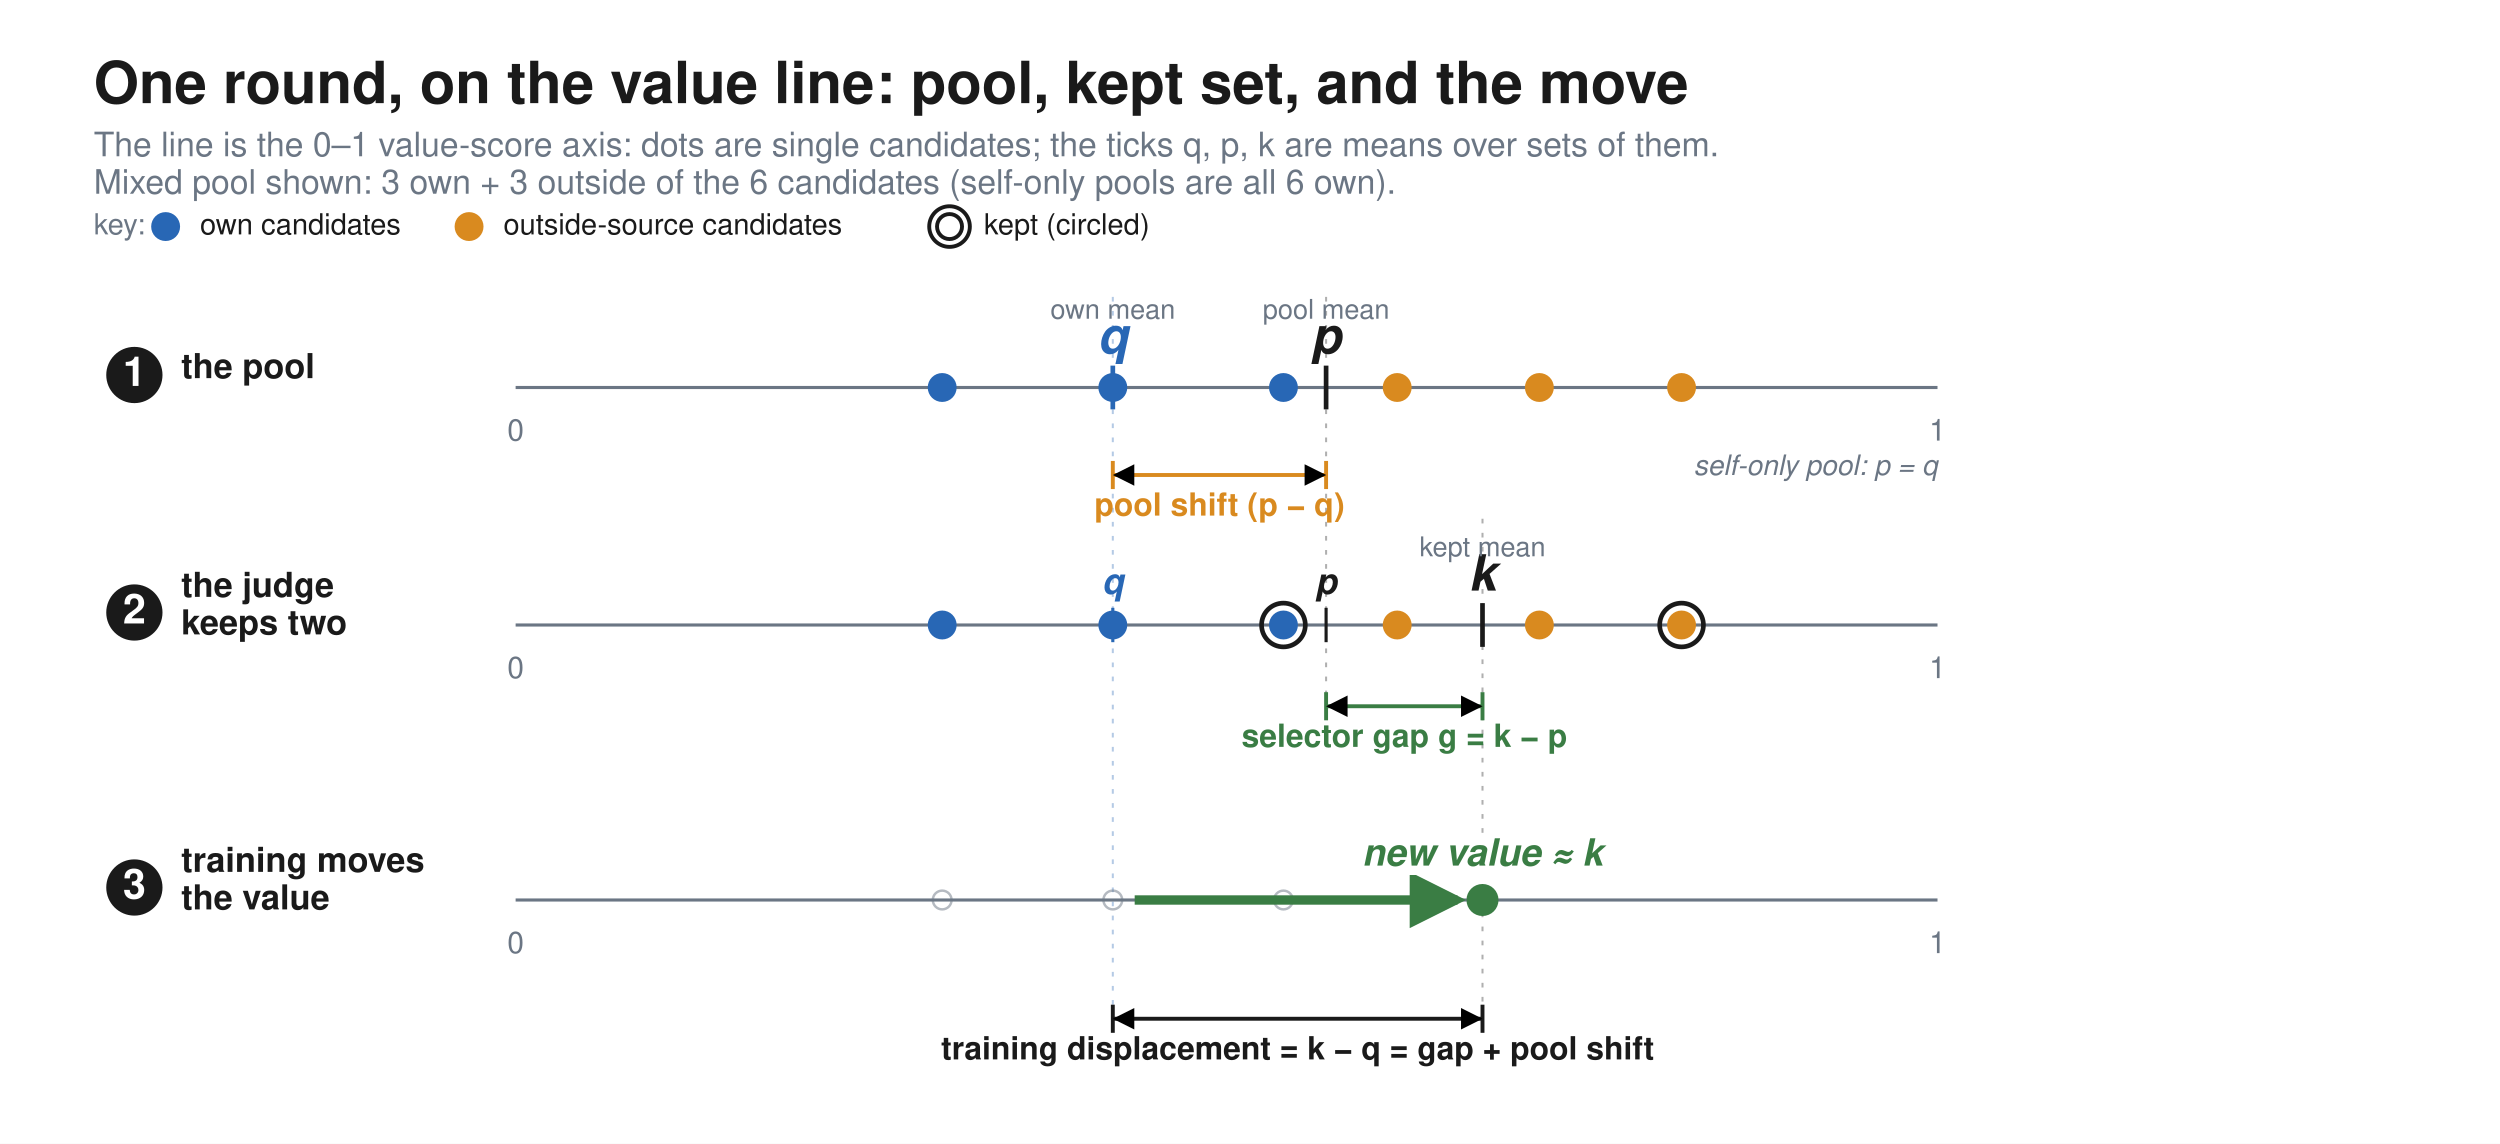
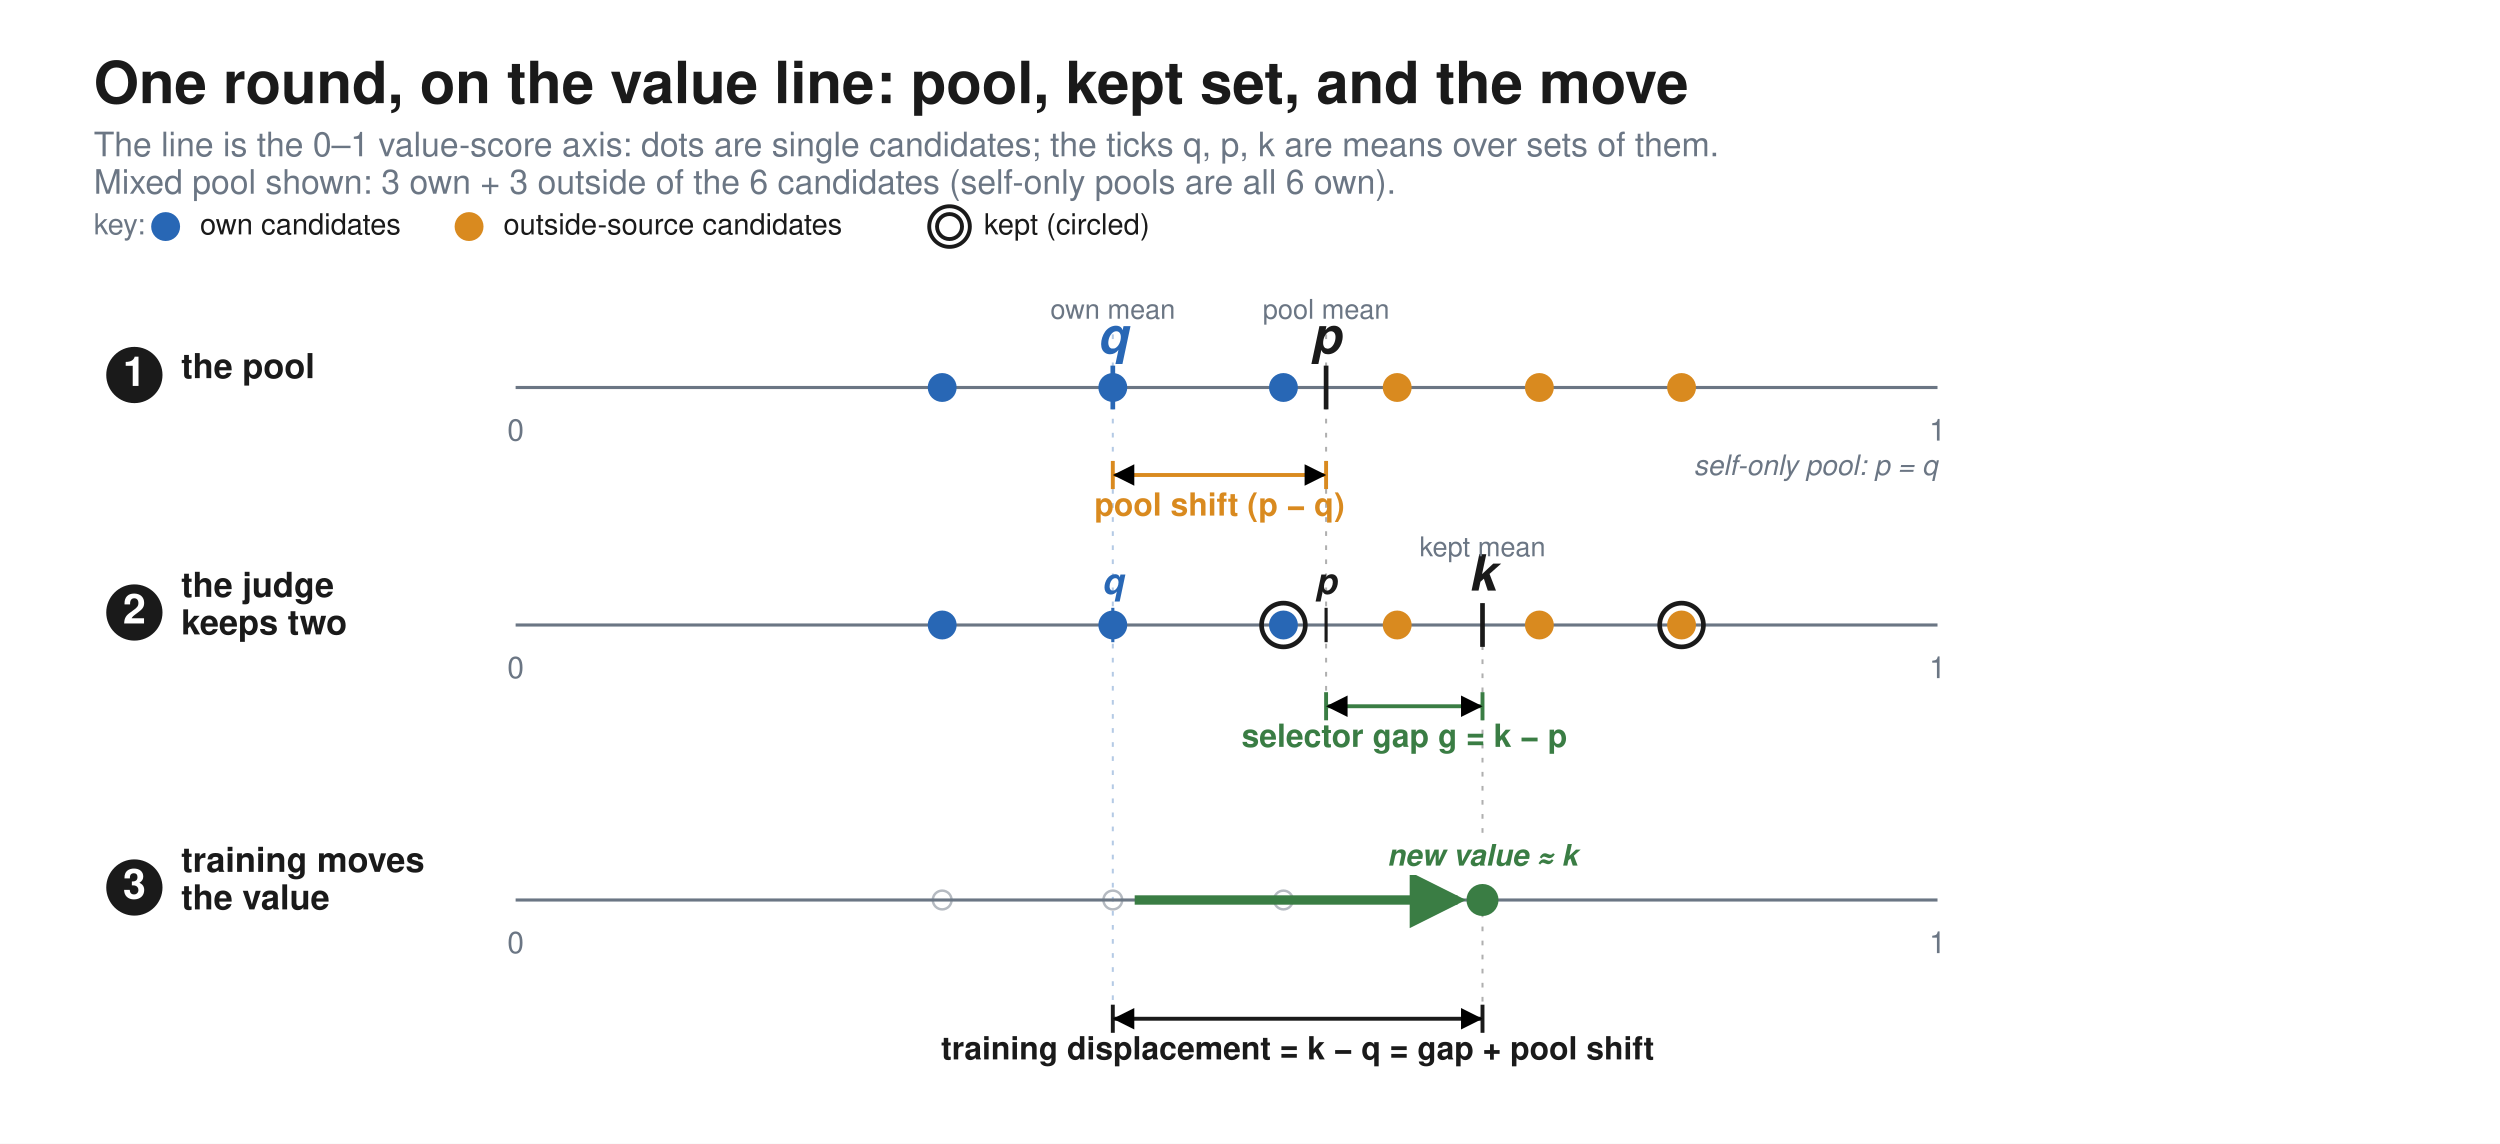
<svg xmlns="http://www.w3.org/2000/svg" viewBox="0 0 1600 732" font-family="Helvetica, Arial, sans-serif">
  <rect width="1600" height="732" fill="white" />
  <defs>
    <marker id="tipEnd" viewBox="0 0 10 10" refX="10" refY="5" markerWidth="5.5" markerHeight="5.5" orient="auto">
      <path d="M 0 0 L 10 5 L 0 10 z" />
    </marker>
    <marker id="tipStart" viewBox="0 0 10 10" refX="0" refY="5" markerWidth="5.5" markerHeight="5.5" orient="auto">
      <path d="M 10 0 L 0 5 L 10 10 z" />
    </marker>
    <marker id="arrG" viewBox="0 0 10 10" refX="8.5" refY="5" markerWidth="6" markerHeight="6" orient="auto">
      <path d="M 0 0 L 10 5 L 0 10 z" fill="#3a7d44" />
    </marker>
  </defs>
-   <line x1="712.2" y1="190" x2="712.2" y2="652" stroke="#2867b5" stroke-width="1.3" stroke-dasharray="3 6" opacity="0.35" />
-   <line x1="848.7" y1="190" x2="848.7" y2="460" stroke="#1a1a1a" stroke-width="1.3" stroke-dasharray="3 6" opacity="0.35" />
-   <line x1="948.8" y1="332" x2="948.8" y2="652" stroke="#1a1a1a" stroke-width="1.3" stroke-dasharray="3 6" opacity="0.35" />
+   <line x1="712.2" y1="214" x2="712.2" y2="652" stroke="#2867b5" stroke-width="1.3" stroke-dasharray="3 6" opacity="0.35" />
+   <line x1="848.7" y1="214" x2="848.7" y2="460" stroke="#1a1a1a" stroke-width="1.3" stroke-dasharray="3 6" opacity="0.35" />
+   <line x1="948.8" y1="386" x2="948.8" y2="652" stroke="#1a1a1a" stroke-width="1.3" stroke-dasharray="3 6" opacity="0.35" />
  <text x="60" y="66" font-size="37.2" font-weight="bold" fill="#1a1a1a" font-family="Helvetica, Arial, sans-serif">One round, on the value line: pool, kept set, and the move</text>
  <text x="60" y="100" font-size="21.6" fill="#6b7684" font-family="Helvetica, Arial, sans-serif">The line is the 0–1 value-score axis: dots are single candidates; the ticks q, p, k are means over sets of them.</text>
  <text x="60" y="124" font-size="21.6" fill="#6b7684" font-family="Helvetica, Arial, sans-serif">Mixed pool shown: 3 own + 3 outside of the 6 candidates (self-only pools are all 6 own).</text>
  <text x="60" y="150" font-size="18.6" fill="#6b7684" font-family="Helvetica, Arial, sans-serif">key:</text>
  <circle cx="106" cy="145" r="8" fill="#2867b5" stroke="#2867b5" stroke-width="2.5" />
  <text x="128" y="150" font-size="18.6" fill="#1a1a1a" font-family="Helvetica, Arial, sans-serif">own candidates</text>
  <circle cx="300.2" cy="145" r="8" fill="#d98a1f" stroke="#d98a1f" stroke-width="2.5" />
  <text x="322.2" y="150" font-size="18.6" fill="#1a1a1a" font-family="Helvetica, Arial, sans-serif">outside-source candidates</text>
  <circle cx="607.7" cy="145" r="8" fill="white" stroke="#1a1a1a" stroke-width="2.5" />
  <circle cx="607.7" cy="145" r="13" fill="none" stroke="#1a1a1a" stroke-width="2.5" />
  <text x="629.7" y="150" font-size="18.6" fill="#1a1a1a" font-family="Helvetica, Arial, sans-serif">kept (circled)</text>
  <circle cx="86" cy="240" r="18" fill="#1a1a1a" />
  <text x="86" y="247" font-size="26.4" font-weight="bold" fill="white" text-anchor="middle" font-family="Helvetica, Arial, sans-serif">1</text>
  <text x="116" y="242" font-size="22" font-weight="bold" fill="#1a1a1a" font-family="Helvetica, Arial, sans-serif">the pool</text>
  <line x1="330" y1="248" x2="1240" y2="248" stroke="#6b7684" stroke-width="2" />
  <text x="330" y="282" font-size="19.2" fill="#6b7684" text-anchor="middle" font-family="Helvetica, Arial, sans-serif">0</text>
  <text x="1240" y="282" font-size="19.2" fill="#6b7684" text-anchor="middle" font-family="Helvetica, Arial, sans-serif">1</text>
  <circle cx="603.0" cy="248" r="8" fill="#2867b5" stroke="#2867b5" stroke-width="2.5" />
  <circle cx="712.2" cy="248" r="8" fill="#2867b5" stroke="#2867b5" stroke-width="2.5" />
  <circle cx="821.4" cy="248" r="8" fill="#2867b5" stroke="#2867b5" stroke-width="2.5" />
  <circle cx="894.2" cy="248" r="8" fill="#d98a1f" stroke="#d98a1f" stroke-width="2.5" />
  <circle cx="985.2" cy="248" r="8" fill="#d98a1f" stroke="#d98a1f" stroke-width="2.5" />
  <circle cx="1076.2" cy="248" r="8" fill="#d98a1f" stroke="#d98a1f" stroke-width="2.5" />
  <line x1="712.2" y1="234" x2="712.2" y2="262" stroke="#2867b5" stroke-width="3" />
  <text x="712.2" y="226" font-size="32" font-weight="bold" fill="#2867b5" text-anchor="middle" font-style="italic" font-family="Helvetica, Arial, sans-serif">q</text>
  <text x="712.2" y="204" font-size="17.4" fill="#6b7684" text-anchor="middle" font-family="Helvetica, Arial, sans-serif">own mean</text>
  <line x1="848.7" y1="234" x2="848.7" y2="262" stroke="#1a1a1a" stroke-width="3" />
  <text x="848.7" y="226" font-size="32" font-weight="bold" fill="#1a1a1a" text-anchor="middle" font-style="italic" font-family="Helvetica, Arial, sans-serif">p</text>
  <text x="848.7" y="204" font-size="17.4" fill="#6b7684" text-anchor="middle" font-family="Helvetica, Arial, sans-serif">pool mean</text>
  <line x1="712.2" y1="295" x2="712.2" y2="313" stroke="#d98a1f" stroke-width="2.5" />
  <line x1="848.7" y1="295" x2="848.7" y2="313" stroke="#d98a1f" stroke-width="2.5" />
  <line x1="712.2" y1="304" x2="848.7" y2="304" stroke="#d98a1f" stroke-width="2.5" marker-end="url(#tipEnd)" marker-start="url(#tipStart)" />
  <text x="780.5" y="330" font-size="20.4" font-weight="bold" fill="#d98a1f" text-anchor="middle" font-family="Helvetica, Arial, sans-serif">pool shift  (p − q)</text>
  <text x="1240" y="304" font-size="18" fill="#6b7684" text-anchor="end" font-style="italic" font-family="Helvetica, Arial, sans-serif">self-only pool: p = q</text>
  <circle cx="86" cy="392" r="18" fill="#1a1a1a" />
  <text x="86" y="399" font-size="26.4" font-weight="bold" fill="white" text-anchor="middle" font-family="Helvetica, Arial, sans-serif">2</text>
  <text x="116" y="382" font-size="22" font-weight="bold" fill="#1a1a1a" font-family="Helvetica, Arial, sans-serif">the judge</text>
  <text x="116" y="406" font-size="22" font-weight="bold" fill="#1a1a1a" font-family="Helvetica, Arial, sans-serif">keeps two</text>
  <line x1="330" y1="400" x2="1240" y2="400" stroke="#6b7684" stroke-width="2" />
  <text x="330" y="434" font-size="19.2" fill="#6b7684" text-anchor="middle" font-family="Helvetica, Arial, sans-serif">0</text>
  <text x="1240" y="434" font-size="19.2" fill="#6b7684" text-anchor="middle" font-family="Helvetica, Arial, sans-serif">1</text>
  <circle cx="603.0" cy="400" r="8" fill="#2867b5" stroke="#2867b5" stroke-width="2.5" />
  <circle cx="712.2" cy="400" r="8" fill="#2867b5" stroke="#2867b5" stroke-width="2.5" />
  <circle cx="821.4" cy="400" r="8" fill="#2867b5" stroke="#2867b5" stroke-width="2.5" />
  <circle cx="894.2" cy="400" r="8" fill="#d98a1f" stroke="#d98a1f" stroke-width="2.5" />
  <circle cx="985.2" cy="400" r="8" fill="#d98a1f" stroke="#d98a1f" stroke-width="2.5" />
  <circle cx="1076.2" cy="400" r="8" fill="#d98a1f" stroke="#d98a1f" stroke-width="2.5" />
  <circle cx="821.4" cy="400" r="14" fill="none" stroke="#1a1a1a" stroke-width="3" />
  <circle cx="1076.2" cy="400" r="14" fill="none" stroke="#1a1a1a" stroke-width="3" />
  <line x1="948.8" y1="386" x2="948.8" y2="414" stroke="#1a1a1a" stroke-width="3" />
  <text x="948.8" y="378" font-size="32" font-weight="bold" fill="#1a1a1a" text-anchor="middle" font-style="italic" font-family="Helvetica, Arial, sans-serif">k</text>
  <text x="948.8" y="356" font-size="17.4" fill="#6b7684" text-anchor="middle" font-family="Helvetica, Arial, sans-serif">kept mean</text>
  <line x1="712.2" y1="389" x2="712.2" y2="411" stroke="#2867b5" stroke-width="2" />
  <text x="712.2" y="380" font-size="22.8" font-weight="bold" font-style="italic" fill="#2867b5" text-anchor="middle" font-family="Helvetica, Arial, sans-serif">q</text>
  <line x1="848.7" y1="389" x2="848.7" y2="411" stroke="#1a1a1a" stroke-width="2" />
  <text x="848.7" y="380" font-size="22.8" font-weight="bold" font-style="italic" fill="#1a1a1a" text-anchor="middle" font-family="Helvetica, Arial, sans-serif">p</text>
  <line x1="848.7" y1="443" x2="848.7" y2="461" stroke="#3a7d44" stroke-width="2.5" />
  <line x1="948.8" y1="443" x2="948.8" y2="461" stroke="#3a7d44" stroke-width="2.5" />
  <line x1="848.7" y1="452" x2="948.8" y2="452" stroke="#3a7d44" stroke-width="2.5" marker-end="url(#tipEnd)" marker-start="url(#tipStart)" />
  <text x="898.8" y="478" font-size="20.4" font-weight="bold" fill="#3a7d44" text-anchor="middle" font-family="Helvetica, Arial, sans-serif">selector gap   g = k − p</text>
  <circle cx="86" cy="568" r="18" fill="#1a1a1a" />
  <text x="86" y="575" font-size="26.4" font-weight="bold" fill="white" text-anchor="middle" font-family="Helvetica, Arial, sans-serif">3</text>
  <text x="116" y="558" font-size="22" font-weight="bold" fill="#1a1a1a" font-family="Helvetica, Arial, sans-serif">training moves</text>
  <text x="116" y="582" font-size="22" font-weight="bold" fill="#1a1a1a" font-family="Helvetica, Arial, sans-serif">the value</text>
  <line x1="330" y1="576" x2="1240" y2="576" stroke="#6b7684" stroke-width="2" />
  <text x="330" y="610" font-size="19.2" fill="#6b7684" text-anchor="middle" font-family="Helvetica, Arial, sans-serif">0</text>
  <text x="1240" y="610" font-size="19.2" fill="#6b7684" text-anchor="middle" font-family="Helvetica, Arial, sans-serif">1</text>
  <circle cx="603.0" cy="576" r="6" fill="none" stroke="#6b7684" stroke-width="1.6" opacity="0.5" />
  <circle cx="712.2" cy="576" r="6" fill="none" stroke="#6b7684" stroke-width="1.6" opacity="0.5" />
  <circle cx="821.4" cy="576" r="6" fill="none" stroke="#6b7684" stroke-width="1.6" opacity="0.5" />
  <line x1="726.2" y1="576" x2="932.8" y2="576" stroke="#3a7d44" stroke-width="6" marker-end="url(#arrG)" />
  <circle cx="948.8" cy="576" r="9" fill="#3a7d44" stroke="#3a7d44" stroke-width="2.5" />
  <rect x="880.8" y="536" width="136" height="24" fill="white" />
-   <text x="948.8" y="554" font-size="24" font-weight="bold" font-style="italic" fill="#3a7d44" text-anchor="middle" font-family="Helvetica, Arial, sans-serif">new value ≈ k</text>
+   <text x="948.8" y="554" font-size="19" font-weight="bold" font-style="italic" fill="#3a7d44" text-anchor="middle" font-family="Helvetica, Arial, sans-serif">new value ≈ k</text>
  <line x1="712.2" y1="643" x2="712.2" y2="661" stroke="#1a1a1a" stroke-width="2.5" />
  <line x1="948.8" y1="643" x2="948.8" y2="661" stroke="#1a1a1a" stroke-width="2.5" />
  <line x1="712.2" y1="652" x2="948.8" y2="652" stroke="#1a1a1a" stroke-width="2.5" marker-end="url(#tipEnd)" marker-start="url(#tipStart)" />
  <text x="830.5" y="678" font-size="20.4" font-weight="bold" fill="#1a1a1a" text-anchor="middle" font-family="Helvetica, Arial, sans-serif">training displacement = k − q  =  gap + pool shift</text>
</svg>
